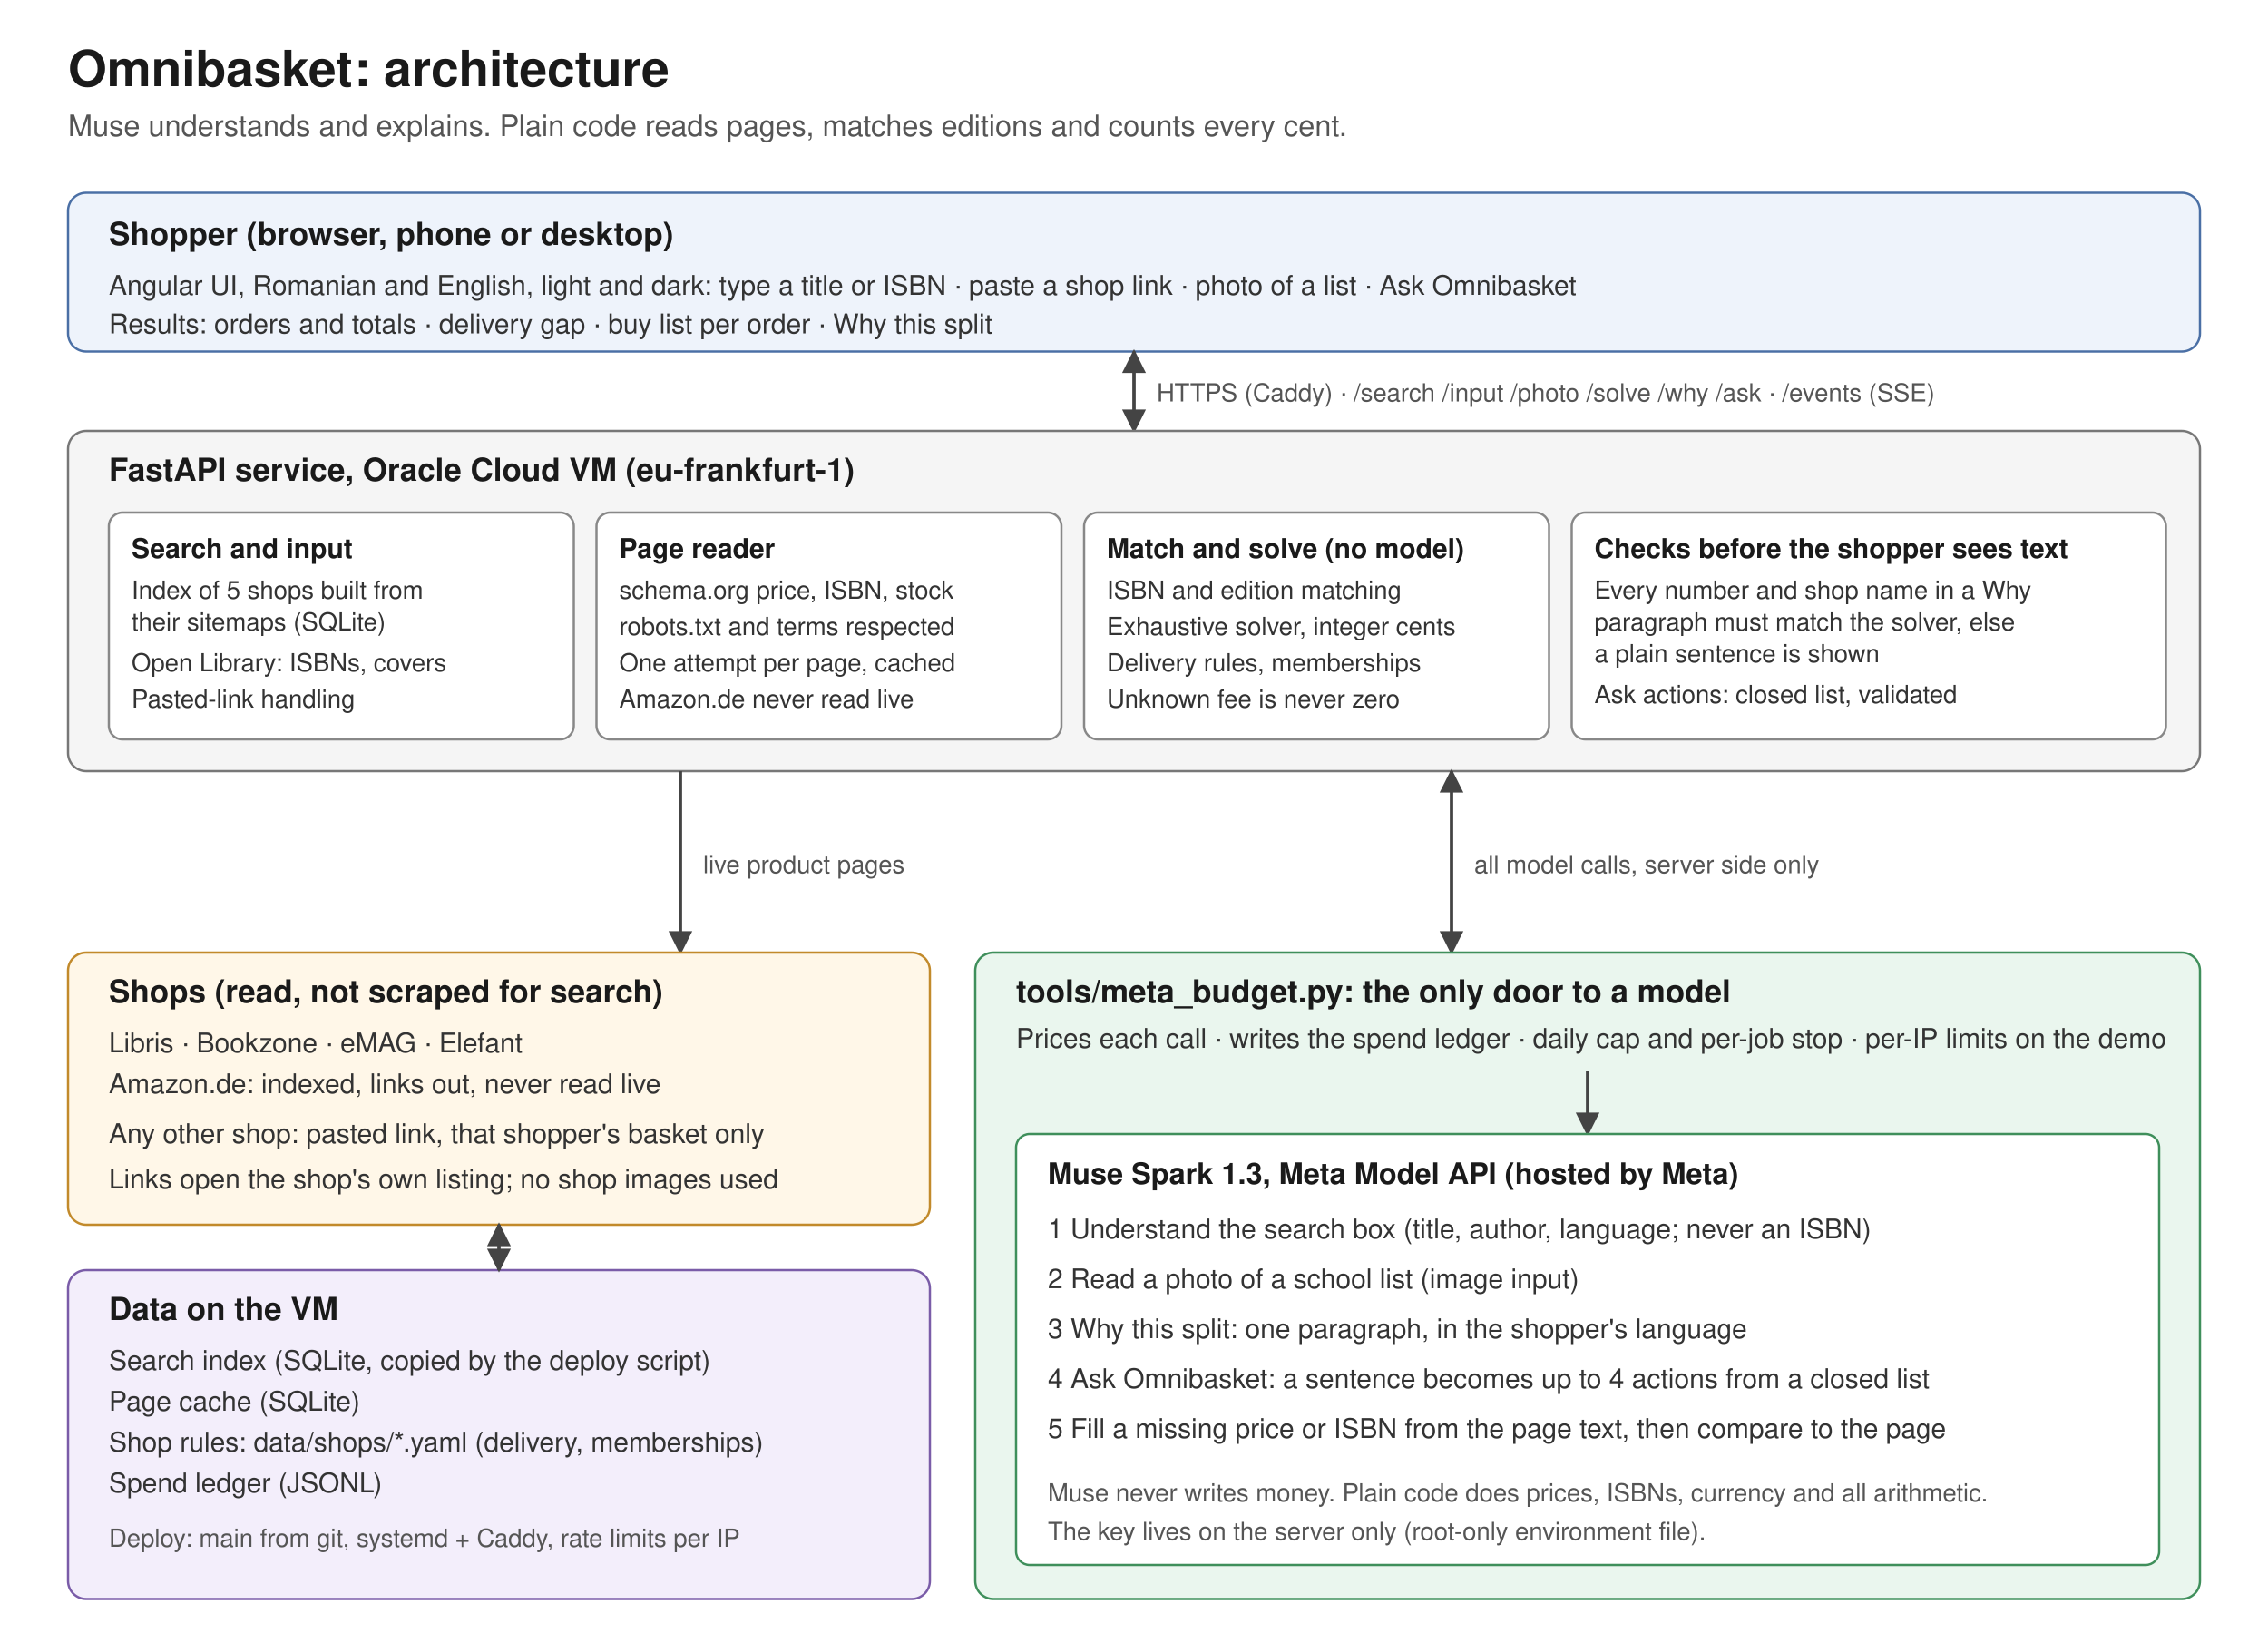
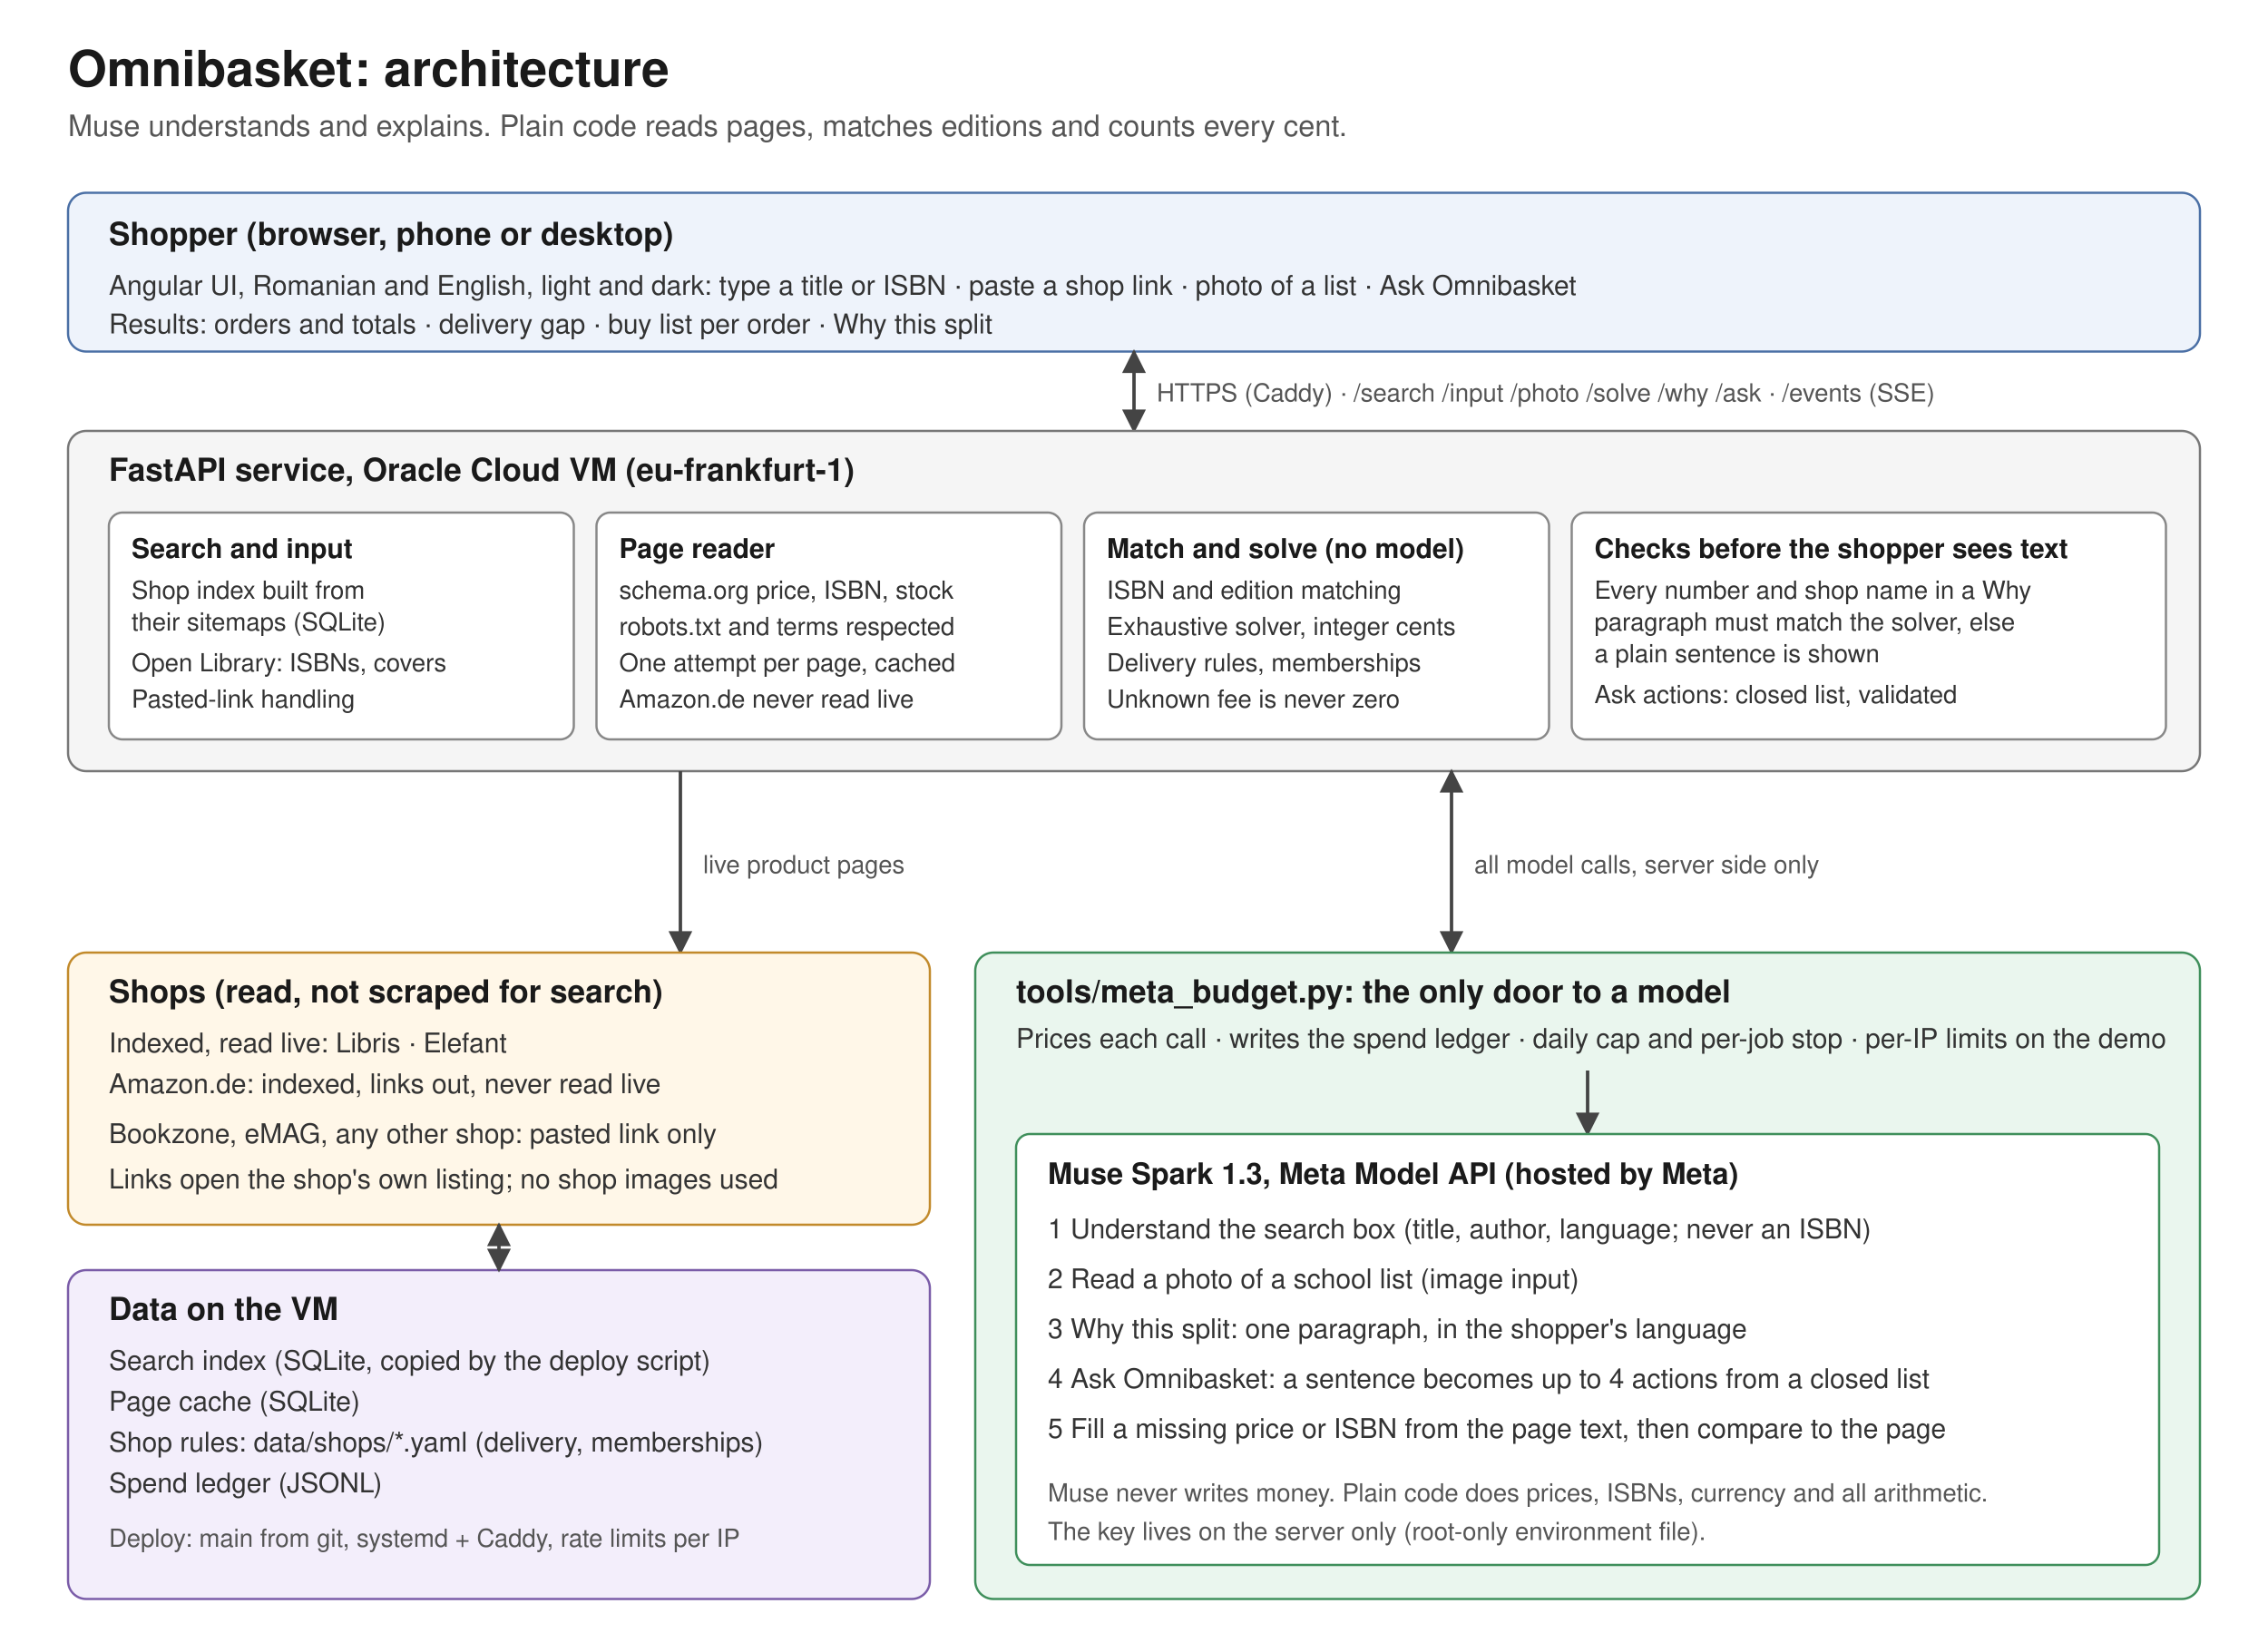
<svg xmlns="http://www.w3.org/2000/svg" viewBox="0 0 1000 720" width="1000" height="720" font-family="Helvetica, Arial, sans-serif">
  <defs>
    <marker id="a" viewBox="0 0 10 10" refX="9" refY="5" markerWidth="7" markerHeight="7" orient="auto-start-reverse">
      <path d="M0 0 L10 5 L0 10 z" fill="#444" />
    </marker>
  </defs>
  <rect width="1000" height="720" fill="#ffffff" />
  <text x="30" y="38" font-size="22" font-weight="700" fill="#1a1a1a">Omnibasket: architecture</text>
  <text x="30" y="60" font-size="13" fill="#555">Muse understands and explains. Plain code reads pages, matches editions and counts every cent.</text>
  <rect x="30" y="85" width="940" height="70" rx="8" fill="#eef3fb" stroke="#4a6fa5" />
  <text x="48" y="108" font-size="14" font-weight="700" fill="#1a1a1a">Shopper (browser, phone or desktop)</text>
  <text x="48" y="130" font-size="12" fill="#333">Angular UI, Romanian and English, light and dark: type a title or ISBN · paste a shop link · photo of a list · Ask Omnibasket</text>
  <text x="48" y="147" font-size="12" fill="#333">Results: orders and totals · delivery gap · buy list per order · Why this split</text>
  <line x1="500" y1="155" x2="500" y2="190" stroke="#444" stroke-width="1.5" marker-end="url(#a)" marker-start="url(#a)" />
  <text x="510" y="177" font-size="11" fill="#555">HTTPS (Caddy) · /search /input /photo /solve /why /ask · /events (SSE)</text>
  <rect x="30" y="190" width="940" height="150" rx="8" fill="#f5f5f5" stroke="#777" />
  <text x="48" y="212" font-size="14" font-weight="700" fill="#1a1a1a">FastAPI service, Oracle Cloud VM (eu-frankfurt-1)</text>
  <rect x="48" y="226" width="205" height="100" rx="6" fill="#ffffff" stroke="#888" />
  <text x="58" y="246" font-size="12" font-weight="700" fill="#1a1a1a">Search and input</text>
-   <text x="58" y="264" font-size="11" fill="#333">Index of 5 shops built from</text>
+   <text x="58" y="264" font-size="11" fill="#333">Shop index built from</text>
  <text x="58" y="278" font-size="11" fill="#333">their sitemaps (SQLite)</text>
  <text x="58" y="296" font-size="11" fill="#333">Open Library: ISBNs, covers</text>
  <text x="58" y="312" font-size="11" fill="#333">Pasted-link handling</text>
  <rect x="263" y="226" width="205" height="100" rx="6" fill="#ffffff" stroke="#888" />
  <text x="273" y="246" font-size="12" font-weight="700" fill="#1a1a1a">Page reader</text>
  <text x="273" y="264" font-size="11" fill="#333">schema.org price, ISBN, stock</text>
  <text x="273" y="280" font-size="11" fill="#333">robots.txt and terms respected</text>
  <text x="273" y="296" font-size="11" fill="#333">One attempt per page, cached</text>
  <text x="273" y="312" font-size="11" fill="#333">Amazon.de never read live</text>
  <rect x="478" y="226" width="205" height="100" rx="6" fill="#ffffff" stroke="#888" />
  <text x="488" y="246" font-size="12" font-weight="700" fill="#1a1a1a">Match and solve (no model)</text>
  <text x="488" y="264" font-size="11" fill="#333">ISBN and edition matching</text>
  <text x="488" y="280" font-size="11" fill="#333">Exhaustive solver, integer cents</text>
  <text x="488" y="296" font-size="11" fill="#333">Delivery rules, memberships</text>
  <text x="488" y="312" font-size="11" fill="#333">Unknown fee is never zero</text>
  <rect x="693" y="226" width="262" height="100" rx="6" fill="#ffffff" stroke="#888" />
  <text x="703" y="246" font-size="12" font-weight="700" fill="#1a1a1a">Checks before the shopper sees text</text>
  <text x="703" y="264" font-size="11" fill="#333">Every number and shop name in a Why</text>
  <text x="703" y="278" font-size="11" fill="#333">paragraph must match the solver, else</text>
  <text x="703" y="292" font-size="11" fill="#333">a plain sentence is shown</text>
  <text x="703" y="310" font-size="11" fill="#333">Ask actions: closed list, validated</text>
  <line x1="300" y1="340" x2="300" y2="420" stroke="#444" stroke-width="1.5" marker-end="url(#a)" />
  <text x="310" y="385" font-size="11" fill="#555">live product pages</text>
  <line x1="640" y1="340" x2="640" y2="420" stroke="#444" stroke-width="1.5" marker-end="url(#a)" marker-start="url(#a)" />
  <text x="650" y="385" font-size="11" fill="#555">all model calls, server side only</text>
  <rect x="30" y="420" width="380" height="120" rx="8" fill="#fff7e8" stroke="#c28a2b" />
  <text x="48" y="442" font-size="14" font-weight="700" fill="#1a1a1a">Shops (read, not scraped for search)</text>
-   <text x="48" y="464" font-size="12" fill="#333">Libris · Bookzone · eMAG · Elefant</text>
+   <text x="48" y="464" font-size="12" fill="#333">Indexed, read live: Libris · Elefant</text>
  <text x="48" y="482" font-size="12" fill="#333">Amazon.de: indexed, links out, never read live</text>
-   <text x="48" y="504" font-size="12" fill="#333">Any other shop: pasted link, that shopper's basket only</text>
+   <text x="48" y="504" font-size="12" fill="#333">Bookzone, eMAG, any other shop: pasted link only</text>
  <text x="48" y="524" font-size="12" fill="#333">Links open the shop's own listing; no shop images used</text>
  <rect x="430" y="420" width="540" height="285" rx="8" fill="#eaf6ee" stroke="#3f8f5b" />
  <text x="448" y="442" font-size="14" font-weight="700" fill="#1a1a1a">tools/meta_budget.py: the only door to a model</text>
  <text x="448" y="462" font-size="12" fill="#333">Prices each call · writes the spend ledger · daily cap and per-job stop · per-IP limits on the demo</text>
  <line x1="700" y1="472" x2="700" y2="500" stroke="#444" stroke-width="1.5" marker-end="url(#a)" />
  <rect x="448" y="500" width="504" height="190" rx="6" fill="#ffffff" stroke="#3f8f5b" />
  <text x="462" y="522" font-size="13" font-weight="700" fill="#1a1a1a">Muse Spark 1.3, Meta Model API (hosted by Meta)</text>
  <text x="462" y="546" font-size="12" fill="#333">1  Understand the search box (title, author, language; never an ISBN)</text>
  <text x="462" y="568" font-size="12" fill="#333">2  Read a photo of a school list (image input)</text>
  <text x="462" y="590" font-size="12" fill="#333">3  Why this split: one paragraph, in the shopper's language</text>
  <text x="462" y="612" font-size="12" fill="#333">4  Ask Omnibasket: a sentence becomes up to 4 actions from a closed list</text>
  <text x="462" y="634" font-size="12" fill="#333">5  Fill a missing price or ISBN from the page text, then compare to the page</text>
  <text x="462" y="662" font-size="11" fill="#555">Muse never writes money. Plain code does prices, ISBNs, currency and all arithmetic.</text>
  <text x="462" y="679" font-size="11" fill="#555">The key lives on the server only (root-only environment file).</text>
  <rect x="30" y="560" width="380" height="145" rx="8" fill="#f3eefb" stroke="#7a5ca8" />
  <text x="48" y="582" font-size="14" font-weight="700" fill="#1a1a1a">Data on the VM</text>
  <text x="48" y="604" font-size="12" fill="#333">Search index (SQLite, copied by the deploy script)</text>
  <text x="48" y="622" font-size="12" fill="#333">Page cache (SQLite)</text>
  <text x="48" y="640" font-size="12" fill="#333">Shop rules: data/shops/*.yaml (delivery, memberships)</text>
  <text x="48" y="658" font-size="12" fill="#333">Spend ledger (JSONL)</text>
  <text x="48" y="682" font-size="11" fill="#555">Deploy: main from git, systemd + Caddy, rate limits per IP</text>
  <line x1="220" y1="540" x2="220" y2="560" stroke="#444" stroke-width="1.5" marker-end="url(#a)" marker-start="url(#a)" />
</svg>
